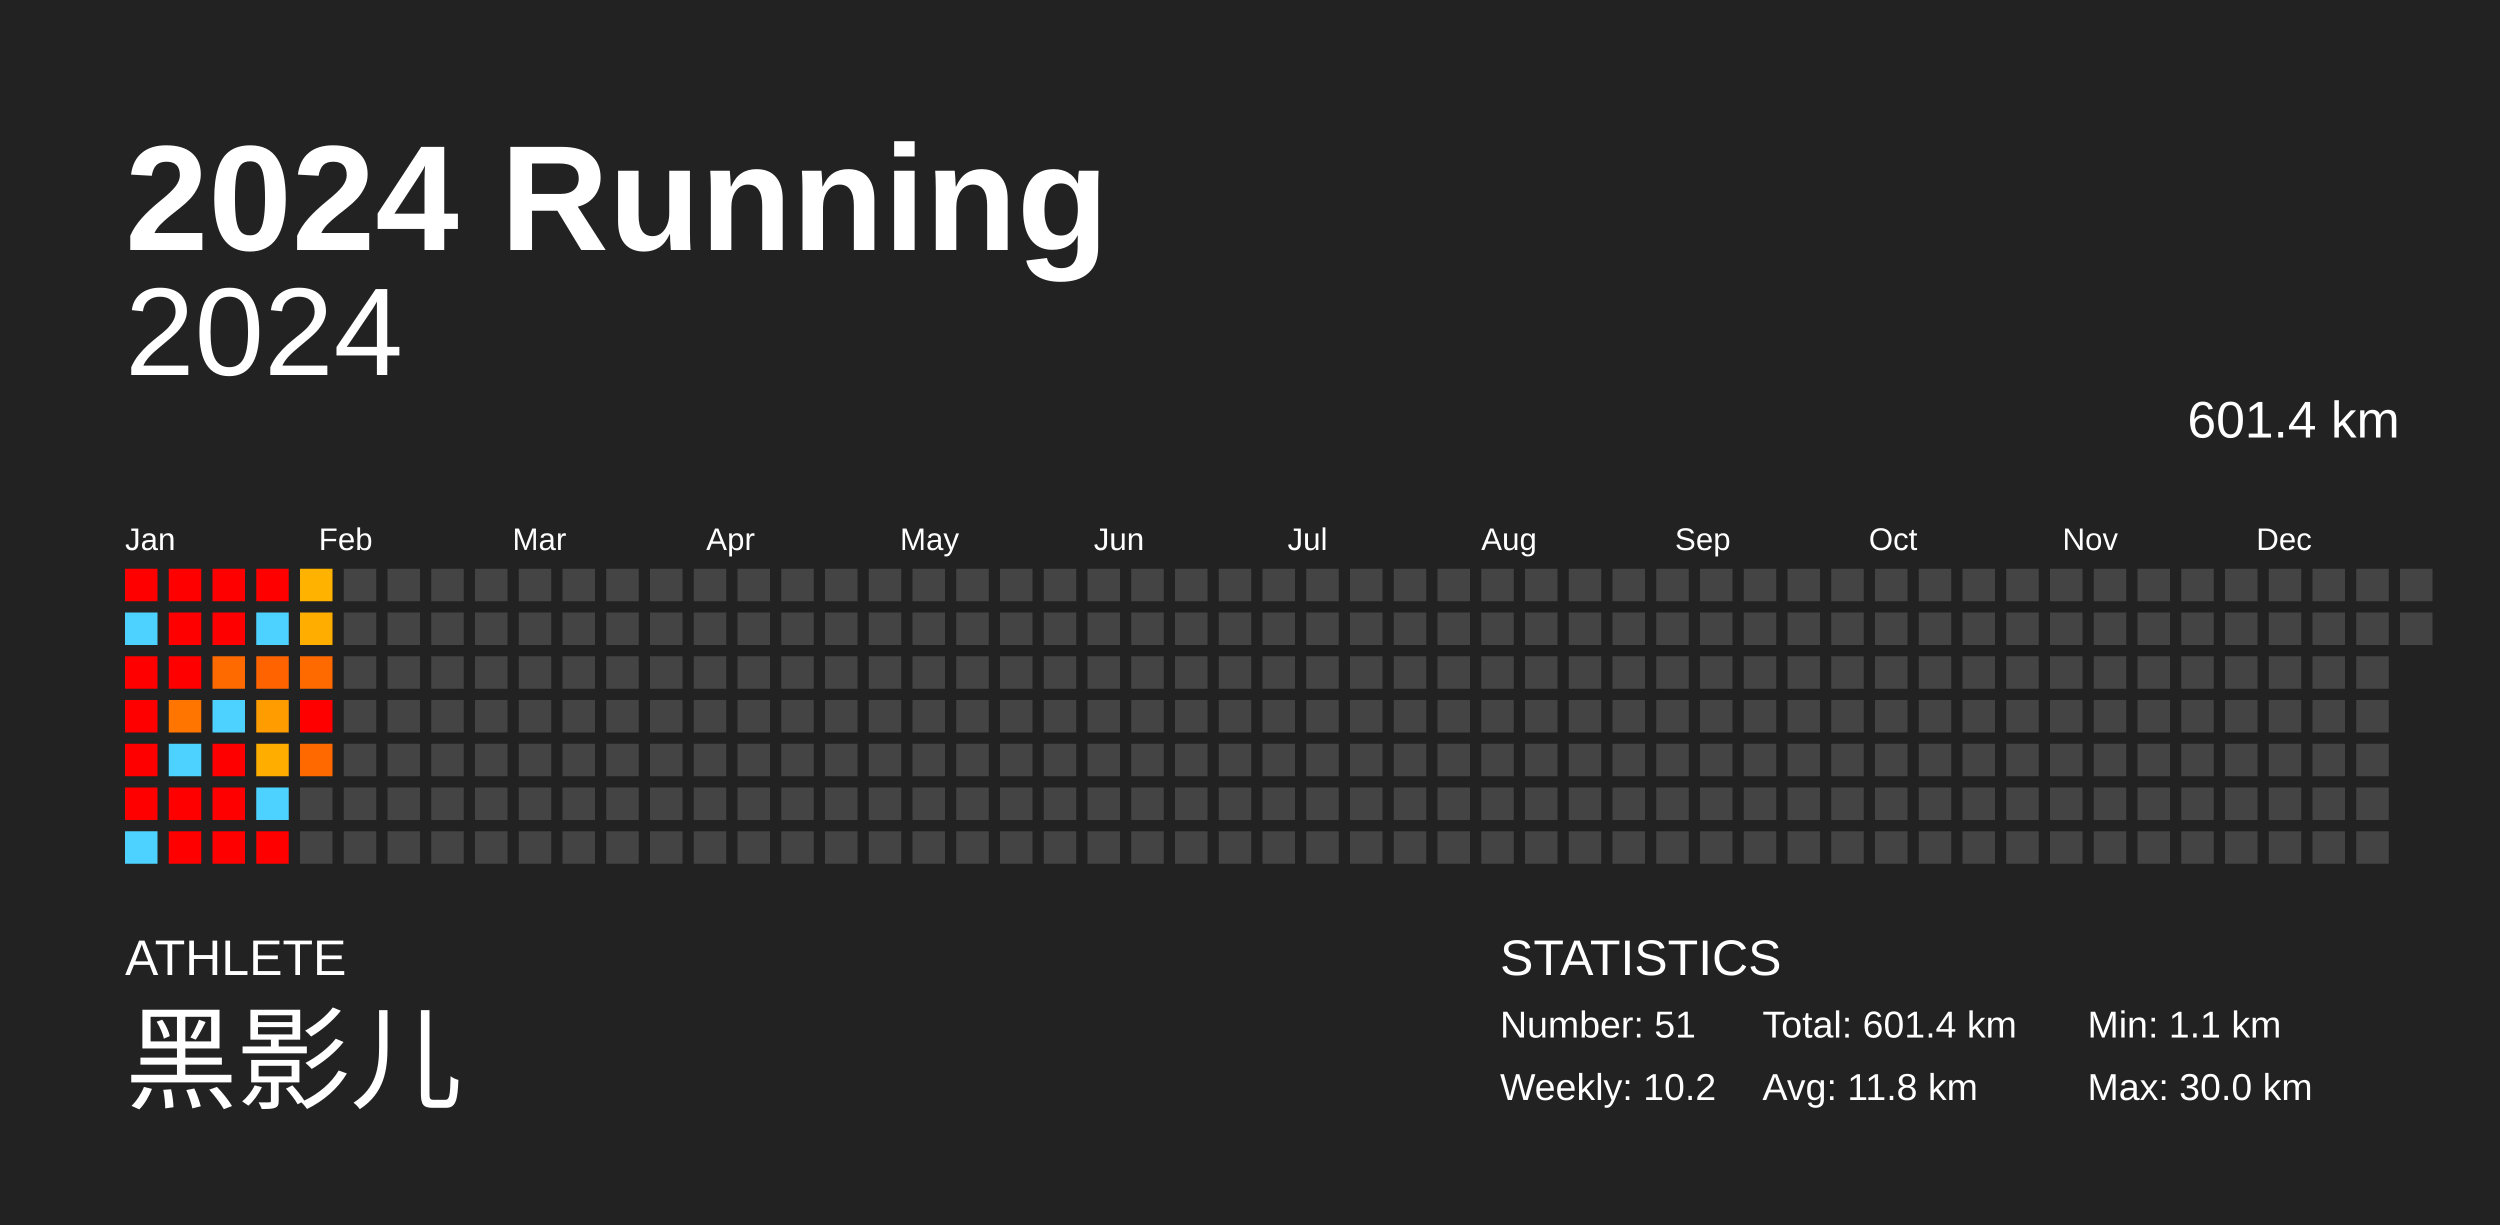
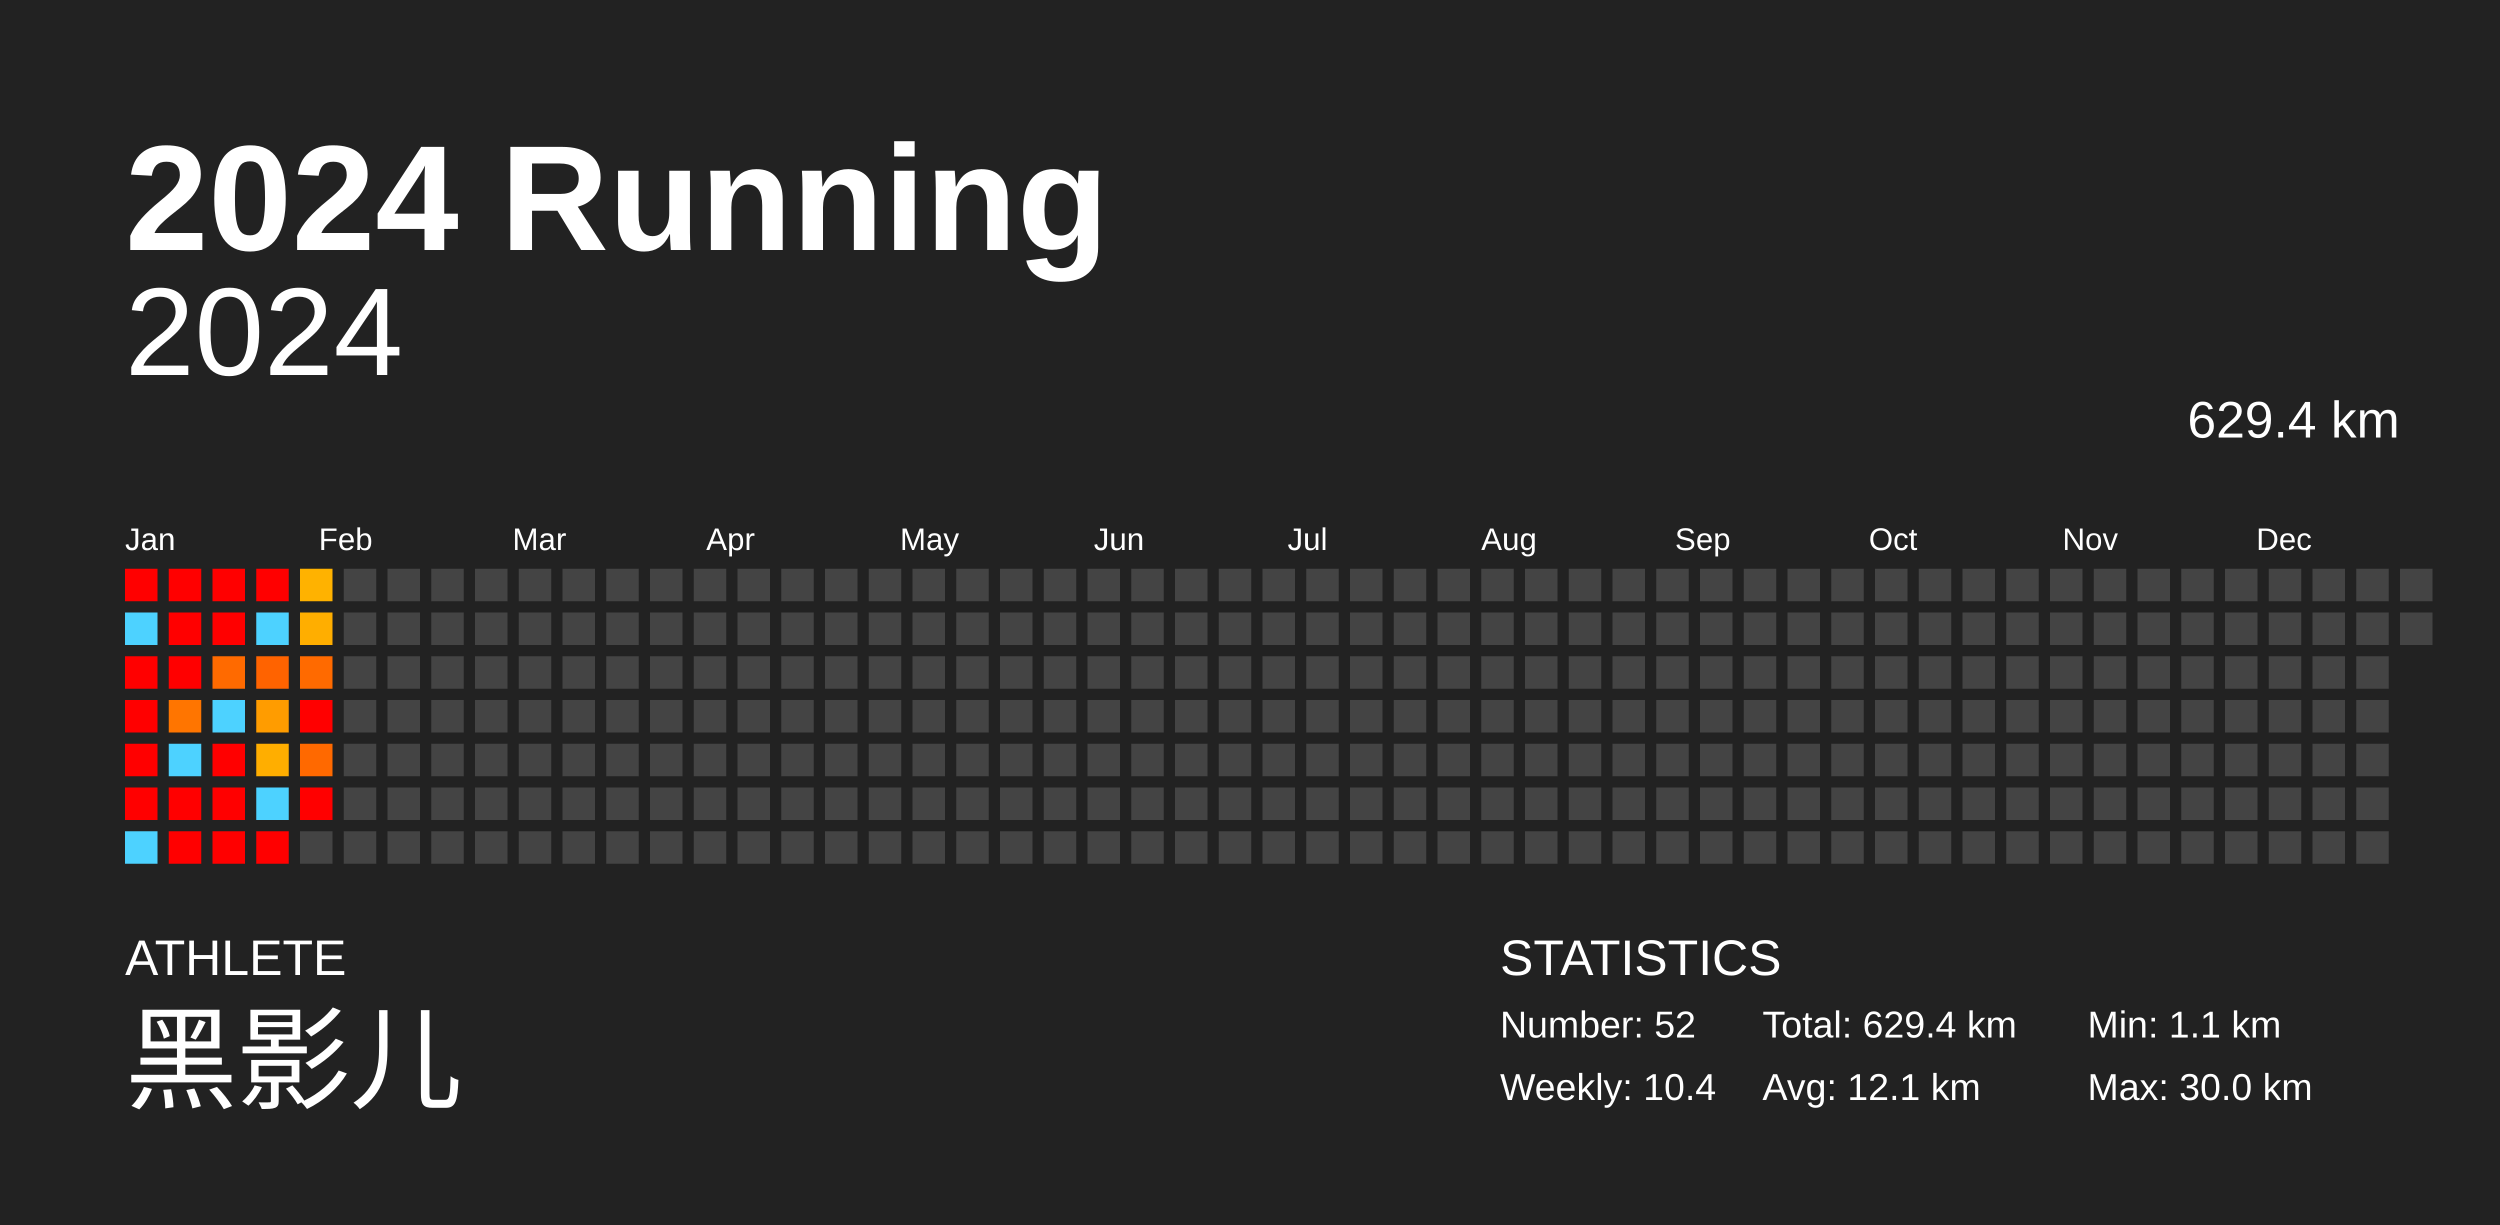
<svg xmlns="http://www.w3.org/2000/svg" baseProfile="full" height="98mm" version="1.1" viewBox="0,0,200,98" width="200mm">
  <defs />
  <rect fill="#222222" height="98" width="200" x="0" y="0" />
  <text fill="#FFFFFF" style="font-size:12px; font-family:Arial; font-weight:bold;" x="10" y="20">2024 Running</text>
  <text fill="#FFFFFF" style="font-size:4px; font-family:Arial" x="10" y="78">ATHLETE</text>
  <text fill="#FFFFFF" style="font-size:9px; font-family:Arial" x="10" y="88">黑影儿</text>
  <text fill="#FFFFFF" style="font-size:4px; font-family:Arial" x="120" y="78">STATISTICS</text>
-   <text fill="#FFFFFF" style="font-size:3px; font-family:Arial" x="120" y="83">Number: 51</text>
-   <text fill="#FFFFFF" style="font-size:3px; font-family:Arial" x="120" y="88">Weekly: 10.2</text>
-   <text fill="#FFFFFF" style="font-size:3px; font-family:Arial" x="141" y="83">Total: 601.4 km</text>
-   <text fill="#FFFFFF" style="font-size:3px; font-family:Arial" x="141" y="88">Avg: 11.8 km</text>
+   <text fill="#FFFFFF" style="font-size:3px; font-family:Arial" x="120" y="83">Number: 52</text>
+   <text fill="#FFFFFF" style="font-size:3px; font-family:Arial" x="120" y="88">Weekly: 10.4</text>
+   <text fill="#FFFFFF" style="font-size:3px; font-family:Arial" x="141" y="83">Total: 629.4 km</text>
+   <text fill="#FFFFFF" style="font-size:3px; font-family:Arial" x="141" y="88">Avg: 12.1 km</text>
  <text fill="#FFFFFF" style="font-size:3px; font-family:Arial" x="167" y="83">Min: 1.1 km</text>
  <text fill="#FFFFFF" style="font-size:3px; font-family:Arial" x="167" y="88">Max: 30.0 km</text>
  <text alignment-baseline="hanging" fill="#FFFFFF" style="font-size:10.0px; font-family:Arial;" x="10" y="30">2024</text>
-   <text alignment-baseline="hanging" fill="#FFFFFF" style="font-size:4.125px; font-family:Arial;" x="175" y="35">601.4 km</text>
+   <text alignment-baseline="hanging" fill="#FFFFFF" style="font-size:4.125px; font-family:Arial;" x="175" y="35">629.4 km</text>
  <text fill="#FFFFFF" style="font-size:2.5px; font-family:Arial" x="10.0" y="44">Jan</text>
  <text fill="#FFFFFF" style="font-size:2.5px; font-family:Arial" x="25.5" y="44">Feb</text>
  <text fill="#FFFFFF" style="font-size:2.5px; font-family:Arial" x="41.0" y="44">Mar</text>
  <text fill="#FFFFFF" style="font-size:2.5px; font-family:Arial" x="56.5" y="44">Apr</text>
  <text fill="#FFFFFF" style="font-size:2.5px; font-family:Arial" x="72.0" y="44">May</text>
  <text fill="#FFFFFF" style="font-size:2.5px; font-family:Arial" x="87.5" y="44">Jun</text>
  <text fill="#FFFFFF" style="font-size:2.5px; font-family:Arial" x="103.0" y="44">Jul</text>
  <text fill="#FFFFFF" style="font-size:2.5px; font-family:Arial" x="118.5" y="44">Aug</text>
  <text fill="#FFFFFF" style="font-size:2.5px; font-family:Arial" x="134.0" y="44">Sep</text>
  <text fill="#FFFFFF" style="font-size:2.5px; font-family:Arial" x="149.5" y="44">Oct</text>
  <text fill="#FFFFFF" style="font-size:2.5px; font-family:Arial" x="165.0" y="44">Nov</text>
  <text fill="#FFFFFF" style="font-size:2.5px; font-family:Arial" x="180.5" y="44">Dec</text>
  <rect fill="red" height="2.6" width="2.6" x="10.0" y="45.5" />
  <rect fill="#4dd2ff" height="2.6" width="2.6" x="10.0" y="49.0" />
  <rect fill="red" height="2.6" width="2.6" x="10.0" y="52.5" />
  <rect fill="red" height="2.6" width="2.6" x="10.0" y="56.0" />
  <rect fill="red" height="2.6" width="2.6" x="10.0" y="59.5" />
  <rect fill="red" height="2.6" width="2.6" x="10.0" y="63.0" />
  <rect fill="#4dd2ff" height="2.6" width="2.6" x="10.0" y="66.5" />
  <rect fill="red" height="2.6" width="2.6" x="13.5" y="45.5" />
  <rect fill="red" height="2.6" width="2.6" x="13.5" y="49.0" />
  <rect fill="red" height="2.6" width="2.6" x="13.5" y="52.5" />
  <rect fill="#ff7500" height="2.6" width="2.6" x="13.5" y="56.0" />
  <rect fill="#4dd2ff" height="2.6" width="2.6" x="13.5" y="59.5" />
  <rect fill="red" height="2.6" width="2.6" x="13.5" y="63.0" />
  <rect fill="red" height="2.6" width="2.6" x="13.5" y="66.5" />
  <rect fill="red" height="2.6" width="2.6" x="17.0" y="45.5" />
  <rect fill="red" height="2.6" width="2.6" x="17.0" y="49.0" />
  <rect fill="#ff6a00" height="2.6" width="2.6" x="17.0" y="52.5" />
  <rect fill="#4dd2ff" height="2.6" width="2.6" x="17.0" y="56.0" />
  <rect fill="red" height="2.6" width="2.6" x="17.0" y="59.5" />
  <rect fill="red" height="2.6" width="2.6" x="17.0" y="63.0" />
  <rect fill="red" height="2.6" width="2.6" x="17.0" y="66.5" />
  <rect fill="red" height="2.6" width="2.6" x="20.5" y="45.5" />
  <rect fill="#4dd2ff" height="2.6" width="2.6" x="20.5" y="49.0" />
  <rect fill="#ff6300" height="2.6" width="2.6" x="20.5" y="52.5" />
  <rect fill="#ff9c00" height="2.6" width="2.6" x="20.5" y="56.0" />
  <rect fill="#ffae00" height="2.6" width="2.6" x="20.5" y="59.5" />
  <rect fill="#4dd2ff" height="2.6" width="2.6" x="20.5" y="63.0" />
  <rect fill="red" height="2.6" width="2.6" x="20.5" y="66.5" />
  <rect fill="#ffb200" height="2.6" width="2.6" x="24.0" y="45.5" />
  <rect fill="#ffae00" height="2.6" width="2.6" x="24.0" y="49.0" />
  <rect fill="#ff6a00" height="2.6" width="2.6" x="24.0" y="52.5" />
  <rect fill="red" height="2.6" width="2.6" x="24.0" y="56.0" />
  <rect fill="#ff6900" height="2.6" width="2.6" x="24.0" y="59.5" />
-   <rect fill="#444444" height="2.6" width="2.6" x="24.0" y="63.0" />
+   <rect fill="red" height="2.6" width="2.6" x="24.0" y="63.0" />
  <rect fill="#444444" height="2.6" width="2.6" x="24.0" y="66.5" />
  <rect fill="#444444" height="2.6" width="2.6" x="27.5" y="45.5" />
  <rect fill="#444444" height="2.6" width="2.6" x="27.5" y="49.0" />
  <rect fill="#444444" height="2.6" width="2.6" x="27.5" y="52.5" />
  <rect fill="#444444" height="2.6" width="2.6" x="27.5" y="56.0" />
  <rect fill="#444444" height="2.6" width="2.6" x="27.5" y="59.5" />
  <rect fill="#444444" height="2.6" width="2.6" x="27.5" y="63.0" />
  <rect fill="#444444" height="2.6" width="2.6" x="27.5" y="66.5" />
  <rect fill="#444444" height="2.6" width="2.6" x="31.0" y="45.5" />
  <rect fill="#444444" height="2.6" width="2.6" x="31.0" y="49.0" />
  <rect fill="#444444" height="2.6" width="2.6" x="31.0" y="52.5" />
  <rect fill="#444444" height="2.6" width="2.6" x="31.0" y="56.0" />
  <rect fill="#444444" height="2.6" width="2.6" x="31.0" y="59.5" />
  <rect fill="#444444" height="2.6" width="2.6" x="31.0" y="63.0" />
  <rect fill="#444444" height="2.6" width="2.6" x="31.0" y="66.5" />
  <rect fill="#444444" height="2.6" width="2.6" x="34.5" y="45.5" />
  <rect fill="#444444" height="2.6" width="2.6" x="34.5" y="49.0" />
  <rect fill="#444444" height="2.6" width="2.6" x="34.5" y="52.5" />
  <rect fill="#444444" height="2.6" width="2.6" x="34.5" y="56.0" />
  <rect fill="#444444" height="2.6" width="2.6" x="34.5" y="59.5" />
  <rect fill="#444444" height="2.6" width="2.6" x="34.5" y="63.0" />
  <rect fill="#444444" height="2.6" width="2.6" x="34.5" y="66.5" />
  <rect fill="#444444" height="2.6" width="2.6" x="38.0" y="45.5" />
  <rect fill="#444444" height="2.6" width="2.6" x="38.0" y="49.0" />
  <rect fill="#444444" height="2.6" width="2.6" x="38.0" y="52.5" />
  <rect fill="#444444" height="2.6" width="2.6" x="38.0" y="56.0" />
  <rect fill="#444444" height="2.6" width="2.6" x="38.0" y="59.5" />
  <rect fill="#444444" height="2.6" width="2.6" x="38.0" y="63.0" />
  <rect fill="#444444" height="2.6" width="2.6" x="38.0" y="66.5" />
  <rect fill="#444444" height="2.6" width="2.6" x="41.5" y="45.5" />
  <rect fill="#444444" height="2.6" width="2.6" x="41.5" y="49.0" />
  <rect fill="#444444" height="2.6" width="2.6" x="41.5" y="52.5" />
  <rect fill="#444444" height="2.6" width="2.6" x="41.5" y="56.0" />
  <rect fill="#444444" height="2.6" width="2.6" x="41.5" y="59.5" />
  <rect fill="#444444" height="2.6" width="2.6" x="41.5" y="63.0" />
  <rect fill="#444444" height="2.6" width="2.6" x="41.5" y="66.5" />
  <rect fill="#444444" height="2.6" width="2.6" x="45.0" y="45.5" />
  <rect fill="#444444" height="2.6" width="2.6" x="45.0" y="49.0" />
  <rect fill="#444444" height="2.6" width="2.6" x="45.0" y="52.5" />
  <rect fill="#444444" height="2.6" width="2.6" x="45.0" y="56.0" />
  <rect fill="#444444" height="2.6" width="2.6" x="45.0" y="59.5" />
  <rect fill="#444444" height="2.6" width="2.6" x="45.0" y="63.0" />
  <rect fill="#444444" height="2.6" width="2.6" x="45.0" y="66.5" />
  <rect fill="#444444" height="2.6" width="2.6" x="48.5" y="45.5" />
  <rect fill="#444444" height="2.6" width="2.6" x="48.5" y="49.0" />
  <rect fill="#444444" height="2.6" width="2.6" x="48.5" y="52.5" />
  <rect fill="#444444" height="2.6" width="2.6" x="48.5" y="56.0" />
  <rect fill="#444444" height="2.6" width="2.6" x="48.5" y="59.5" />
  <rect fill="#444444" height="2.6" width="2.6" x="48.5" y="63.0" />
  <rect fill="#444444" height="2.6" width="2.6" x="48.5" y="66.5" />
  <rect fill="#444444" height="2.6" width="2.6" x="52.0" y="45.5" />
  <rect fill="#444444" height="2.6" width="2.6" x="52.0" y="49.0" />
  <rect fill="#444444" height="2.6" width="2.6" x="52.0" y="52.5" />
  <rect fill="#444444" height="2.6" width="2.6" x="52.0" y="56.0" />
  <rect fill="#444444" height="2.6" width="2.6" x="52.0" y="59.5" />
  <rect fill="#444444" height="2.6" width="2.6" x="52.0" y="63.0" />
  <rect fill="#444444" height="2.6" width="2.6" x="52.0" y="66.5" />
  <rect fill="#444444" height="2.6" width="2.6" x="55.5" y="45.5" />
  <rect fill="#444444" height="2.6" width="2.6" x="55.5" y="49.0" />
  <rect fill="#444444" height="2.6" width="2.6" x="55.5" y="52.5" />
  <rect fill="#444444" height="2.6" width="2.6" x="55.5" y="56.0" />
  <rect fill="#444444" height="2.6" width="2.6" x="55.5" y="59.5" />
  <rect fill="#444444" height="2.6" width="2.6" x="55.5" y="63.0" />
  <rect fill="#444444" height="2.6" width="2.6" x="55.5" y="66.5" />
  <rect fill="#444444" height="2.6" width="2.6" x="59.0" y="45.5" />
  <rect fill="#444444" height="2.6" width="2.6" x="59.0" y="49.0" />
  <rect fill="#444444" height="2.6" width="2.6" x="59.0" y="52.5" />
  <rect fill="#444444" height="2.6" width="2.6" x="59.0" y="56.0" />
  <rect fill="#444444" height="2.6" width="2.6" x="59.0" y="59.5" />
  <rect fill="#444444" height="2.6" width="2.6" x="59.0" y="63.0" />
  <rect fill="#444444" height="2.6" width="2.6" x="59.0" y="66.5" />
  <rect fill="#444444" height="2.6" width="2.6" x="62.5" y="45.5" />
  <rect fill="#444444" height="2.6" width="2.6" x="62.5" y="49.0" />
  <rect fill="#444444" height="2.6" width="2.6" x="62.5" y="52.5" />
  <rect fill="#444444" height="2.6" width="2.6" x="62.5" y="56.0" />
  <rect fill="#444444" height="2.6" width="2.6" x="62.5" y="59.5" />
  <rect fill="#444444" height="2.6" width="2.6" x="62.5" y="63.0" />
  <rect fill="#444444" height="2.6" width="2.6" x="62.5" y="66.5" />
  <rect fill="#444444" height="2.6" width="2.6" x="66.0" y="45.5" />
  <rect fill="#444444" height="2.6" width="2.6" x="66.0" y="49.0" />
  <rect fill="#444444" height="2.6" width="2.6" x="66.0" y="52.5" />
  <rect fill="#444444" height="2.6" width="2.6" x="66.0" y="56.0" />
  <rect fill="#444444" height="2.6" width="2.6" x="66.0" y="59.5" />
  <rect fill="#444444" height="2.6" width="2.6" x="66.0" y="63.0" />
  <rect fill="#444444" height="2.6" width="2.6" x="66.0" y="66.5" />
  <rect fill="#444444" height="2.6" width="2.6" x="69.5" y="45.5" />
  <rect fill="#444444" height="2.6" width="2.6" x="69.5" y="49.0" />
  <rect fill="#444444" height="2.6" width="2.6" x="69.5" y="52.5" />
  <rect fill="#444444" height="2.6" width="2.6" x="69.5" y="56.0" />
  <rect fill="#444444" height="2.6" width="2.6" x="69.5" y="59.5" />
  <rect fill="#444444" height="2.6" width="2.6" x="69.5" y="63.0" />
  <rect fill="#444444" height="2.6" width="2.6" x="69.5" y="66.5" />
  <rect fill="#444444" height="2.6" width="2.6" x="73.0" y="45.5" />
  <rect fill="#444444" height="2.6" width="2.6" x="73.0" y="49.0" />
  <rect fill="#444444" height="2.6" width="2.6" x="73.0" y="52.5" />
  <rect fill="#444444" height="2.6" width="2.6" x="73.0" y="56.0" />
  <rect fill="#444444" height="2.6" width="2.6" x="73.0" y="59.5" />
  <rect fill="#444444" height="2.6" width="2.6" x="73.0" y="63.0" />
  <rect fill="#444444" height="2.6" width="2.6" x="73.0" y="66.5" />
  <rect fill="#444444" height="2.6" width="2.6" x="76.5" y="45.5" />
  <rect fill="#444444" height="2.6" width="2.6" x="76.5" y="49.0" />
  <rect fill="#444444" height="2.6" width="2.6" x="76.5" y="52.5" />
  <rect fill="#444444" height="2.6" width="2.6" x="76.5" y="56.0" />
  <rect fill="#444444" height="2.6" width="2.6" x="76.5" y="59.5" />
  <rect fill="#444444" height="2.6" width="2.6" x="76.5" y="63.0" />
  <rect fill="#444444" height="2.6" width="2.6" x="76.5" y="66.5" />
  <rect fill="#444444" height="2.6" width="2.6" x="80.0" y="45.5" />
  <rect fill="#444444" height="2.6" width="2.6" x="80.0" y="49.0" />
  <rect fill="#444444" height="2.6" width="2.6" x="80.0" y="52.5" />
  <rect fill="#444444" height="2.6" width="2.6" x="80.0" y="56.0" />
  <rect fill="#444444" height="2.6" width="2.6" x="80.0" y="59.5" />
  <rect fill="#444444" height="2.6" width="2.6" x="80.0" y="63.0" />
  <rect fill="#444444" height="2.6" width="2.6" x="80.0" y="66.5" />
  <rect fill="#444444" height="2.6" width="2.6" x="83.5" y="45.5" />
  <rect fill="#444444" height="2.6" width="2.6" x="83.5" y="49.0" />
  <rect fill="#444444" height="2.6" width="2.6" x="83.5" y="52.5" />
  <rect fill="#444444" height="2.6" width="2.6" x="83.5" y="56.0" />
  <rect fill="#444444" height="2.6" width="2.6" x="83.5" y="59.5" />
  <rect fill="#444444" height="2.6" width="2.6" x="83.5" y="63.0" />
  <rect fill="#444444" height="2.6" width="2.6" x="83.5" y="66.5" />
  <rect fill="#444444" height="2.6" width="2.6" x="87.0" y="45.5" />
  <rect fill="#444444" height="2.6" width="2.6" x="87.0" y="49.0" />
  <rect fill="#444444" height="2.6" width="2.6" x="87.0" y="52.5" />
  <rect fill="#444444" height="2.6" width="2.6" x="87.0" y="56.0" />
  <rect fill="#444444" height="2.6" width="2.6" x="87.0" y="59.5" />
  <rect fill="#444444" height="2.6" width="2.6" x="87.0" y="63.0" />
  <rect fill="#444444" height="2.6" width="2.6" x="87.0" y="66.5" />
  <rect fill="#444444" height="2.6" width="2.6" x="90.5" y="45.5" />
  <rect fill="#444444" height="2.6" width="2.6" x="90.5" y="49.0" />
  <rect fill="#444444" height="2.6" width="2.6" x="90.5" y="52.5" />
  <rect fill="#444444" height="2.6" width="2.6" x="90.5" y="56.0" />
  <rect fill="#444444" height="2.6" width="2.6" x="90.5" y="59.5" />
  <rect fill="#444444" height="2.6" width="2.6" x="90.5" y="63.0" />
  <rect fill="#444444" height="2.6" width="2.6" x="90.5" y="66.5" />
  <rect fill="#444444" height="2.6" width="2.6" x="94.0" y="45.5" />
  <rect fill="#444444" height="2.6" width="2.6" x="94.0" y="49.0" />
  <rect fill="#444444" height="2.6" width="2.6" x="94.0" y="52.5" />
  <rect fill="#444444" height="2.6" width="2.6" x="94.0" y="56.0" />
  <rect fill="#444444" height="2.6" width="2.6" x="94.0" y="59.5" />
  <rect fill="#444444" height="2.6" width="2.6" x="94.0" y="63.0" />
  <rect fill="#444444" height="2.6" width="2.6" x="94.0" y="66.5" />
  <rect fill="#444444" height="2.6" width="2.6" x="97.5" y="45.5" />
  <rect fill="#444444" height="2.6" width="2.6" x="97.5" y="49.0" />
  <rect fill="#444444" height="2.6" width="2.6" x="97.5" y="52.5" />
  <rect fill="#444444" height="2.6" width="2.6" x="97.5" y="56.0" />
  <rect fill="#444444" height="2.6" width="2.6" x="97.5" y="59.5" />
  <rect fill="#444444" height="2.6" width="2.6" x="97.5" y="63.0" />
  <rect fill="#444444" height="2.6" width="2.6" x="97.5" y="66.5" />
  <rect fill="#444444" height="2.6" width="2.6" x="101.0" y="45.5" />
  <rect fill="#444444" height="2.6" width="2.6" x="101.0" y="49.0" />
  <rect fill="#444444" height="2.6" width="2.6" x="101.0" y="52.5" />
  <rect fill="#444444" height="2.6" width="2.6" x="101.0" y="56.0" />
  <rect fill="#444444" height="2.6" width="2.6" x="101.0" y="59.5" />
  <rect fill="#444444" height="2.6" width="2.6" x="101.0" y="63.0" />
  <rect fill="#444444" height="2.6" width="2.6" x="101.0" y="66.5" />
  <rect fill="#444444" height="2.6" width="2.6" x="104.5" y="45.5" />
  <rect fill="#444444" height="2.6" width="2.6" x="104.5" y="49.0" />
  <rect fill="#444444" height="2.6" width="2.6" x="104.5" y="52.5" />
  <rect fill="#444444" height="2.6" width="2.6" x="104.5" y="56.0" />
  <rect fill="#444444" height="2.6" width="2.6" x="104.5" y="59.5" />
  <rect fill="#444444" height="2.6" width="2.6" x="104.5" y="63.0" />
  <rect fill="#444444" height="2.6" width="2.6" x="104.5" y="66.5" />
  <rect fill="#444444" height="2.6" width="2.6" x="108.0" y="45.5" />
  <rect fill="#444444" height="2.6" width="2.6" x="108.0" y="49.0" />
  <rect fill="#444444" height="2.6" width="2.6" x="108.0" y="52.5" />
  <rect fill="#444444" height="2.6" width="2.6" x="108.0" y="56.0" />
  <rect fill="#444444" height="2.6" width="2.6" x="108.0" y="59.5" />
  <rect fill="#444444" height="2.6" width="2.6" x="108.0" y="63.0" />
  <rect fill="#444444" height="2.6" width="2.6" x="108.0" y="66.5" />
  <rect fill="#444444" height="2.6" width="2.6" x="111.5" y="45.5" />
  <rect fill="#444444" height="2.6" width="2.6" x="111.5" y="49.0" />
  <rect fill="#444444" height="2.6" width="2.6" x="111.5" y="52.5" />
  <rect fill="#444444" height="2.6" width="2.6" x="111.5" y="56.0" />
  <rect fill="#444444" height="2.6" width="2.6" x="111.5" y="59.5" />
  <rect fill="#444444" height="2.6" width="2.6" x="111.5" y="63.0" />
  <rect fill="#444444" height="2.6" width="2.6" x="111.5" y="66.5" />
  <rect fill="#444444" height="2.6" width="2.6" x="115.0" y="45.5" />
  <rect fill="#444444" height="2.6" width="2.6" x="115.0" y="49.0" />
  <rect fill="#444444" height="2.6" width="2.6" x="115.0" y="52.5" />
  <rect fill="#444444" height="2.6" width="2.6" x="115.0" y="56.0" />
  <rect fill="#444444" height="2.6" width="2.6" x="115.0" y="59.5" />
  <rect fill="#444444" height="2.6" width="2.6" x="115.0" y="63.0" />
  <rect fill="#444444" height="2.6" width="2.6" x="115.0" y="66.5" />
  <rect fill="#444444" height="2.6" width="2.6" x="118.5" y="45.5" />
  <rect fill="#444444" height="2.6" width="2.6" x="118.5" y="49.0" />
  <rect fill="#444444" height="2.6" width="2.6" x="118.5" y="52.5" />
  <rect fill="#444444" height="2.6" width="2.6" x="118.5" y="56.0" />
  <rect fill="#444444" height="2.6" width="2.6" x="118.5" y="59.5" />
  <rect fill="#444444" height="2.6" width="2.6" x="118.5" y="63.0" />
  <rect fill="#444444" height="2.6" width="2.6" x="118.5" y="66.5" />
  <rect fill="#444444" height="2.6" width="2.6" x="122.0" y="45.5" />
  <rect fill="#444444" height="2.6" width="2.6" x="122.0" y="49.0" />
  <rect fill="#444444" height="2.6" width="2.6" x="122.0" y="52.5" />
  <rect fill="#444444" height="2.6" width="2.6" x="122.0" y="56.0" />
  <rect fill="#444444" height="2.6" width="2.6" x="122.0" y="59.5" />
  <rect fill="#444444" height="2.6" width="2.6" x="122.0" y="63.0" />
  <rect fill="#444444" height="2.6" width="2.6" x="122.0" y="66.5" />
  <rect fill="#444444" height="2.6" width="2.6" x="125.5" y="45.5" />
  <rect fill="#444444" height="2.6" width="2.6" x="125.5" y="49.0" />
  <rect fill="#444444" height="2.6" width="2.6" x="125.5" y="52.5" />
  <rect fill="#444444" height="2.6" width="2.6" x="125.5" y="56.0" />
  <rect fill="#444444" height="2.6" width="2.6" x="125.5" y="59.5" />
  <rect fill="#444444" height="2.6" width="2.6" x="125.5" y="63.0" />
  <rect fill="#444444" height="2.6" width="2.6" x="125.5" y="66.5" />
  <rect fill="#444444" height="2.6" width="2.6" x="129.0" y="45.5" />
  <rect fill="#444444" height="2.6" width="2.6" x="129.0" y="49.0" />
  <rect fill="#444444" height="2.6" width="2.6" x="129.0" y="52.5" />
  <rect fill="#444444" height="2.6" width="2.6" x="129.0" y="56.0" />
  <rect fill="#444444" height="2.6" width="2.6" x="129.0" y="59.5" />
  <rect fill="#444444" height="2.6" width="2.6" x="129.0" y="63.0" />
  <rect fill="#444444" height="2.6" width="2.6" x="129.0" y="66.5" />
  <rect fill="#444444" height="2.6" width="2.6" x="132.5" y="45.5" />
  <rect fill="#444444" height="2.6" width="2.6" x="132.5" y="49.0" />
  <rect fill="#444444" height="2.6" width="2.6" x="132.5" y="52.5" />
  <rect fill="#444444" height="2.6" width="2.6" x="132.5" y="56.0" />
  <rect fill="#444444" height="2.6" width="2.6" x="132.5" y="59.5" />
  <rect fill="#444444" height="2.6" width="2.6" x="132.5" y="63.0" />
  <rect fill="#444444" height="2.6" width="2.6" x="132.5" y="66.5" />
  <rect fill="#444444" height="2.6" width="2.6" x="136.0" y="45.5" />
  <rect fill="#444444" height="2.6" width="2.6" x="136.0" y="49.0" />
  <rect fill="#444444" height="2.6" width="2.6" x="136.0" y="52.5" />
  <rect fill="#444444" height="2.6" width="2.6" x="136.0" y="56.0" />
  <rect fill="#444444" height="2.6" width="2.6" x="136.0" y="59.5" />
  <rect fill="#444444" height="2.6" width="2.6" x="136.0" y="63.0" />
  <rect fill="#444444" height="2.6" width="2.6" x="136.0" y="66.5" />
  <rect fill="#444444" height="2.6" width="2.6" x="139.5" y="45.5" />
  <rect fill="#444444" height="2.6" width="2.6" x="139.5" y="49.0" />
  <rect fill="#444444" height="2.6" width="2.6" x="139.5" y="52.5" />
  <rect fill="#444444" height="2.6" width="2.6" x="139.5" y="56.0" />
  <rect fill="#444444" height="2.6" width="2.6" x="139.5" y="59.5" />
  <rect fill="#444444" height="2.6" width="2.6" x="139.5" y="63.0" />
  <rect fill="#444444" height="2.6" width="2.6" x="139.5" y="66.5" />
  <rect fill="#444444" height="2.6" width="2.6" x="143.0" y="45.5" />
  <rect fill="#444444" height="2.6" width="2.6" x="143.0" y="49.0" />
  <rect fill="#444444" height="2.6" width="2.6" x="143.0" y="52.5" />
  <rect fill="#444444" height="2.6" width="2.6" x="143.0" y="56.0" />
  <rect fill="#444444" height="2.6" width="2.6" x="143.0" y="59.5" />
  <rect fill="#444444" height="2.6" width="2.6" x="143.0" y="63.0" />
  <rect fill="#444444" height="2.6" width="2.6" x="143.0" y="66.5" />
  <rect fill="#444444" height="2.6" width="2.6" x="146.5" y="45.5" />
  <rect fill="#444444" height="2.6" width="2.6" x="146.5" y="49.0" />
  <rect fill="#444444" height="2.6" width="2.6" x="146.5" y="52.5" />
  <rect fill="#444444" height="2.6" width="2.6" x="146.5" y="56.0" />
  <rect fill="#444444" height="2.6" width="2.6" x="146.5" y="59.5" />
  <rect fill="#444444" height="2.6" width="2.6" x="146.5" y="63.0" />
  <rect fill="#444444" height="2.6" width="2.6" x="146.5" y="66.5" />
  <rect fill="#444444" height="2.6" width="2.6" x="150.0" y="45.5" />
  <rect fill="#444444" height="2.6" width="2.6" x="150.0" y="49.0" />
  <rect fill="#444444" height="2.6" width="2.6" x="150.0" y="52.5" />
  <rect fill="#444444" height="2.6" width="2.6" x="150.0" y="56.0" />
  <rect fill="#444444" height="2.6" width="2.6" x="150.0" y="59.5" />
  <rect fill="#444444" height="2.6" width="2.6" x="150.0" y="63.0" />
  <rect fill="#444444" height="2.6" width="2.6" x="150.0" y="66.5" />
  <rect fill="#444444" height="2.6" width="2.6" x="153.5" y="45.5" />
  <rect fill="#444444" height="2.6" width="2.6" x="153.5" y="49.0" />
  <rect fill="#444444" height="2.6" width="2.6" x="153.5" y="52.5" />
  <rect fill="#444444" height="2.6" width="2.6" x="153.5" y="56.0" />
  <rect fill="#444444" height="2.6" width="2.6" x="153.5" y="59.5" />
  <rect fill="#444444" height="2.6" width="2.6" x="153.5" y="63.0" />
  <rect fill="#444444" height="2.6" width="2.6" x="153.5" y="66.5" />
  <rect fill="#444444" height="2.6" width="2.6" x="157.0" y="45.5" />
  <rect fill="#444444" height="2.6" width="2.6" x="157.0" y="49.0" />
  <rect fill="#444444" height="2.6" width="2.6" x="157.0" y="52.5" />
  <rect fill="#444444" height="2.6" width="2.6" x="157.0" y="56.0" />
  <rect fill="#444444" height="2.6" width="2.6" x="157.0" y="59.5" />
  <rect fill="#444444" height="2.6" width="2.6" x="157.0" y="63.0" />
  <rect fill="#444444" height="2.6" width="2.6" x="157.0" y="66.5" />
  <rect fill="#444444" height="2.6" width="2.6" x="160.5" y="45.5" />
  <rect fill="#444444" height="2.6" width="2.6" x="160.5" y="49.0" />
  <rect fill="#444444" height="2.6" width="2.6" x="160.5" y="52.5" />
  <rect fill="#444444" height="2.6" width="2.6" x="160.5" y="56.0" />
  <rect fill="#444444" height="2.6" width="2.6" x="160.5" y="59.5" />
  <rect fill="#444444" height="2.6" width="2.6" x="160.5" y="63.0" />
  <rect fill="#444444" height="2.6" width="2.6" x="160.5" y="66.5" />
  <rect fill="#444444" height="2.6" width="2.6" x="164.0" y="45.5" />
  <rect fill="#444444" height="2.6" width="2.6" x="164.0" y="49.0" />
  <rect fill="#444444" height="2.6" width="2.6" x="164.0" y="52.5" />
  <rect fill="#444444" height="2.6" width="2.6" x="164.0" y="56.0" />
  <rect fill="#444444" height="2.6" width="2.6" x="164.0" y="59.5" />
  <rect fill="#444444" height="2.6" width="2.6" x="164.0" y="63.0" />
  <rect fill="#444444" height="2.6" width="2.6" x="164.0" y="66.5" />
  <rect fill="#444444" height="2.6" width="2.6" x="167.5" y="45.5" />
  <rect fill="#444444" height="2.6" width="2.6" x="167.5" y="49.0" />
  <rect fill="#444444" height="2.6" width="2.6" x="167.5" y="52.5" />
  <rect fill="#444444" height="2.6" width="2.6" x="167.5" y="56.0" />
  <rect fill="#444444" height="2.6" width="2.6" x="167.5" y="59.5" />
  <rect fill="#444444" height="2.6" width="2.6" x="167.5" y="63.0" />
  <rect fill="#444444" height="2.6" width="2.6" x="167.5" y="66.5" />
  <rect fill="#444444" height="2.6" width="2.6" x="171.0" y="45.5" />
  <rect fill="#444444" height="2.6" width="2.6" x="171.0" y="49.0" />
  <rect fill="#444444" height="2.6" width="2.6" x="171.0" y="52.5" />
  <rect fill="#444444" height="2.6" width="2.6" x="171.0" y="56.0" />
  <rect fill="#444444" height="2.6" width="2.6" x="171.0" y="59.5" />
  <rect fill="#444444" height="2.6" width="2.6" x="171.0" y="63.0" />
  <rect fill="#444444" height="2.6" width="2.6" x="171.0" y="66.5" />
  <rect fill="#444444" height="2.6" width="2.6" x="174.5" y="45.5" />
  <rect fill="#444444" height="2.6" width="2.6" x="174.5" y="49.0" />
  <rect fill="#444444" height="2.6" width="2.6" x="174.5" y="52.5" />
  <rect fill="#444444" height="2.6" width="2.6" x="174.5" y="56.0" />
  <rect fill="#444444" height="2.6" width="2.6" x="174.5" y="59.5" />
  <rect fill="#444444" height="2.6" width="2.6" x="174.5" y="63.0" />
  <rect fill="#444444" height="2.6" width="2.6" x="174.5" y="66.5" />
  <rect fill="#444444" height="2.6" width="2.6" x="178.0" y="45.5" />
  <rect fill="#444444" height="2.6" width="2.6" x="178.0" y="49.0" />
  <rect fill="#444444" height="2.6" width="2.6" x="178.0" y="52.5" />
  <rect fill="#444444" height="2.6" width="2.6" x="178.0" y="56.0" />
  <rect fill="#444444" height="2.6" width="2.6" x="178.0" y="59.5" />
  <rect fill="#444444" height="2.6" width="2.6" x="178.0" y="63.0" />
  <rect fill="#444444" height="2.6" width="2.6" x="178.0" y="66.5" />
  <rect fill="#444444" height="2.6" width="2.6" x="181.5" y="45.5" />
  <rect fill="#444444" height="2.6" width="2.6" x="181.5" y="49.0" />
  <rect fill="#444444" height="2.6" width="2.6" x="181.5" y="52.5" />
  <rect fill="#444444" height="2.6" width="2.6" x="181.5" y="56.0" />
  <rect fill="#444444" height="2.6" width="2.6" x="181.5" y="59.5" />
  <rect fill="#444444" height="2.6" width="2.6" x="181.5" y="63.0" />
  <rect fill="#444444" height="2.6" width="2.6" x="181.5" y="66.5" />
  <rect fill="#444444" height="2.6" width="2.6" x="185.0" y="45.5" />
  <rect fill="#444444" height="2.6" width="2.6" x="185.0" y="49.0" />
  <rect fill="#444444" height="2.6" width="2.6" x="185.0" y="52.5" />
  <rect fill="#444444" height="2.6" width="2.6" x="185.0" y="56.0" />
  <rect fill="#444444" height="2.6" width="2.6" x="185.0" y="59.5" />
  <rect fill="#444444" height="2.6" width="2.6" x="185.0" y="63.0" />
  <rect fill="#444444" height="2.6" width="2.6" x="185.0" y="66.5" />
  <rect fill="#444444" height="2.6" width="2.6" x="188.5" y="45.5" />
  <rect fill="#444444" height="2.6" width="2.6" x="188.5" y="49.0" />
  <rect fill="#444444" height="2.6" width="2.6" x="188.5" y="52.5" />
  <rect fill="#444444" height="2.6" width="2.6" x="188.5" y="56.0" />
  <rect fill="#444444" height="2.6" width="2.6" x="188.5" y="59.5" />
  <rect fill="#444444" height="2.6" width="2.6" x="188.5" y="63.0" />
  <rect fill="#444444" height="2.6" width="2.6" x="188.5" y="66.5" />
  <rect fill="#444444" height="2.6" width="2.6" x="192.0" y="45.5" />
  <rect fill="#444444" height="2.6" width="2.6" x="192.0" y="49.0" />
</svg>
